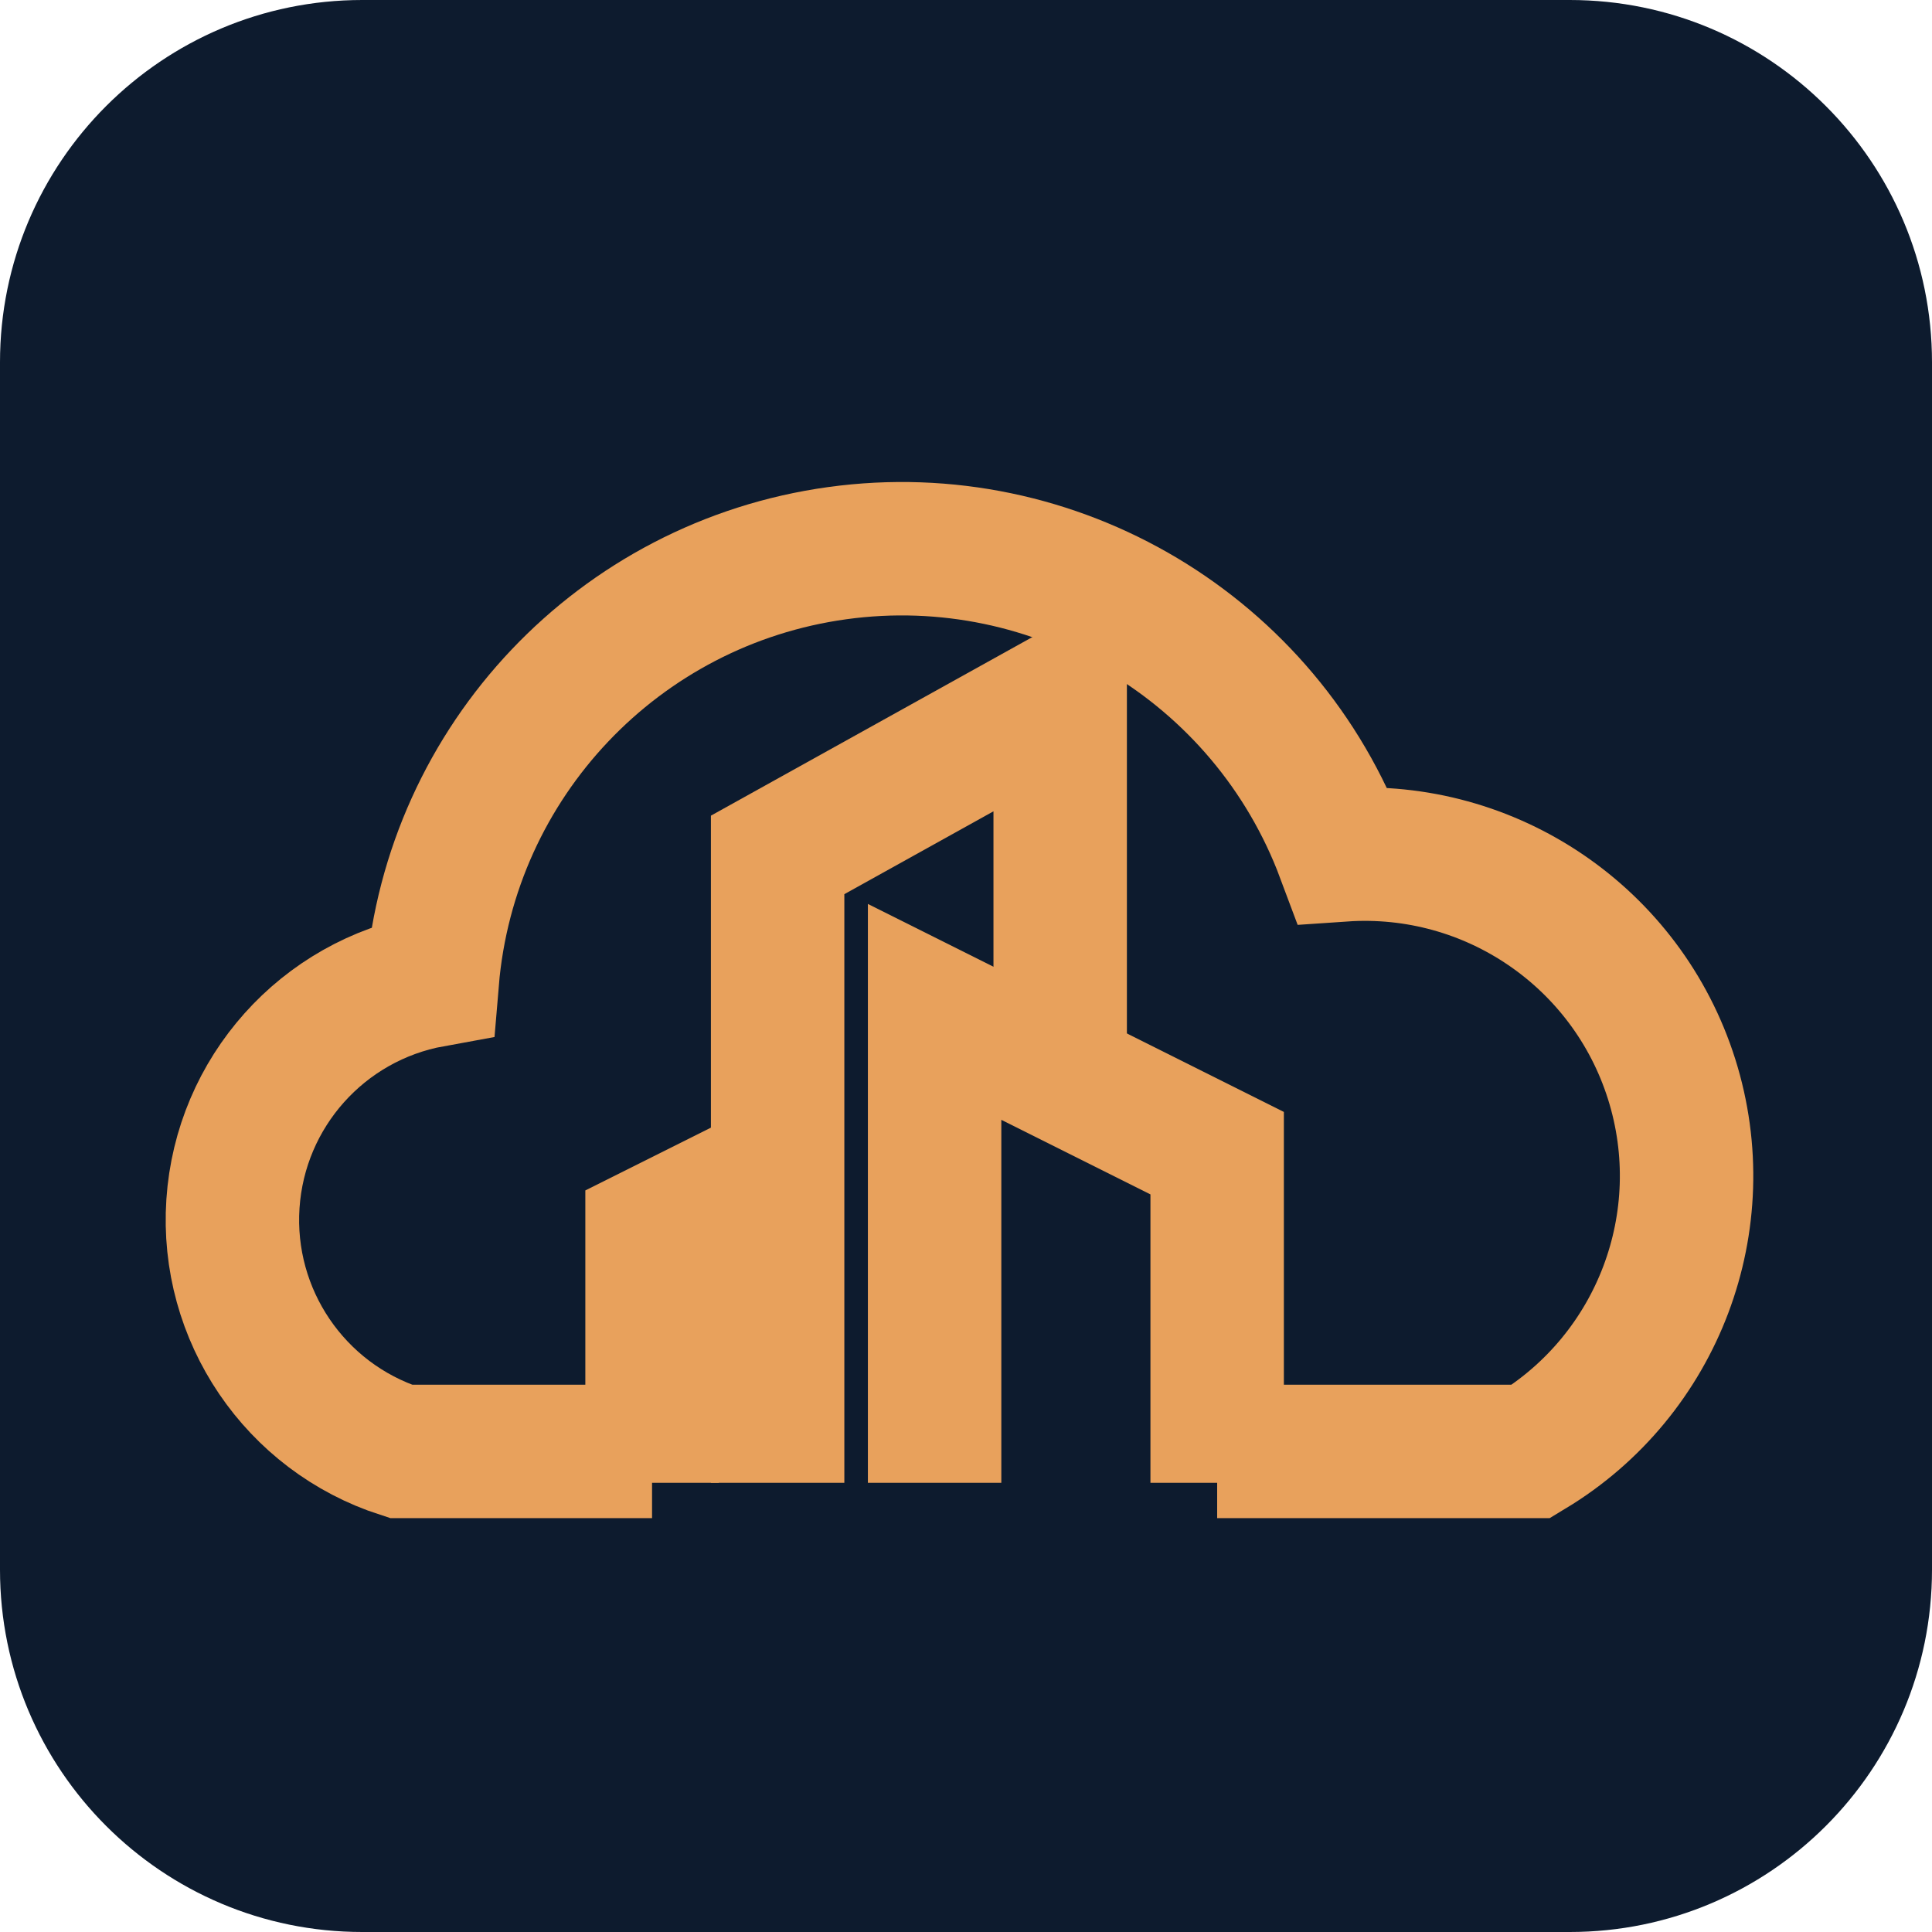
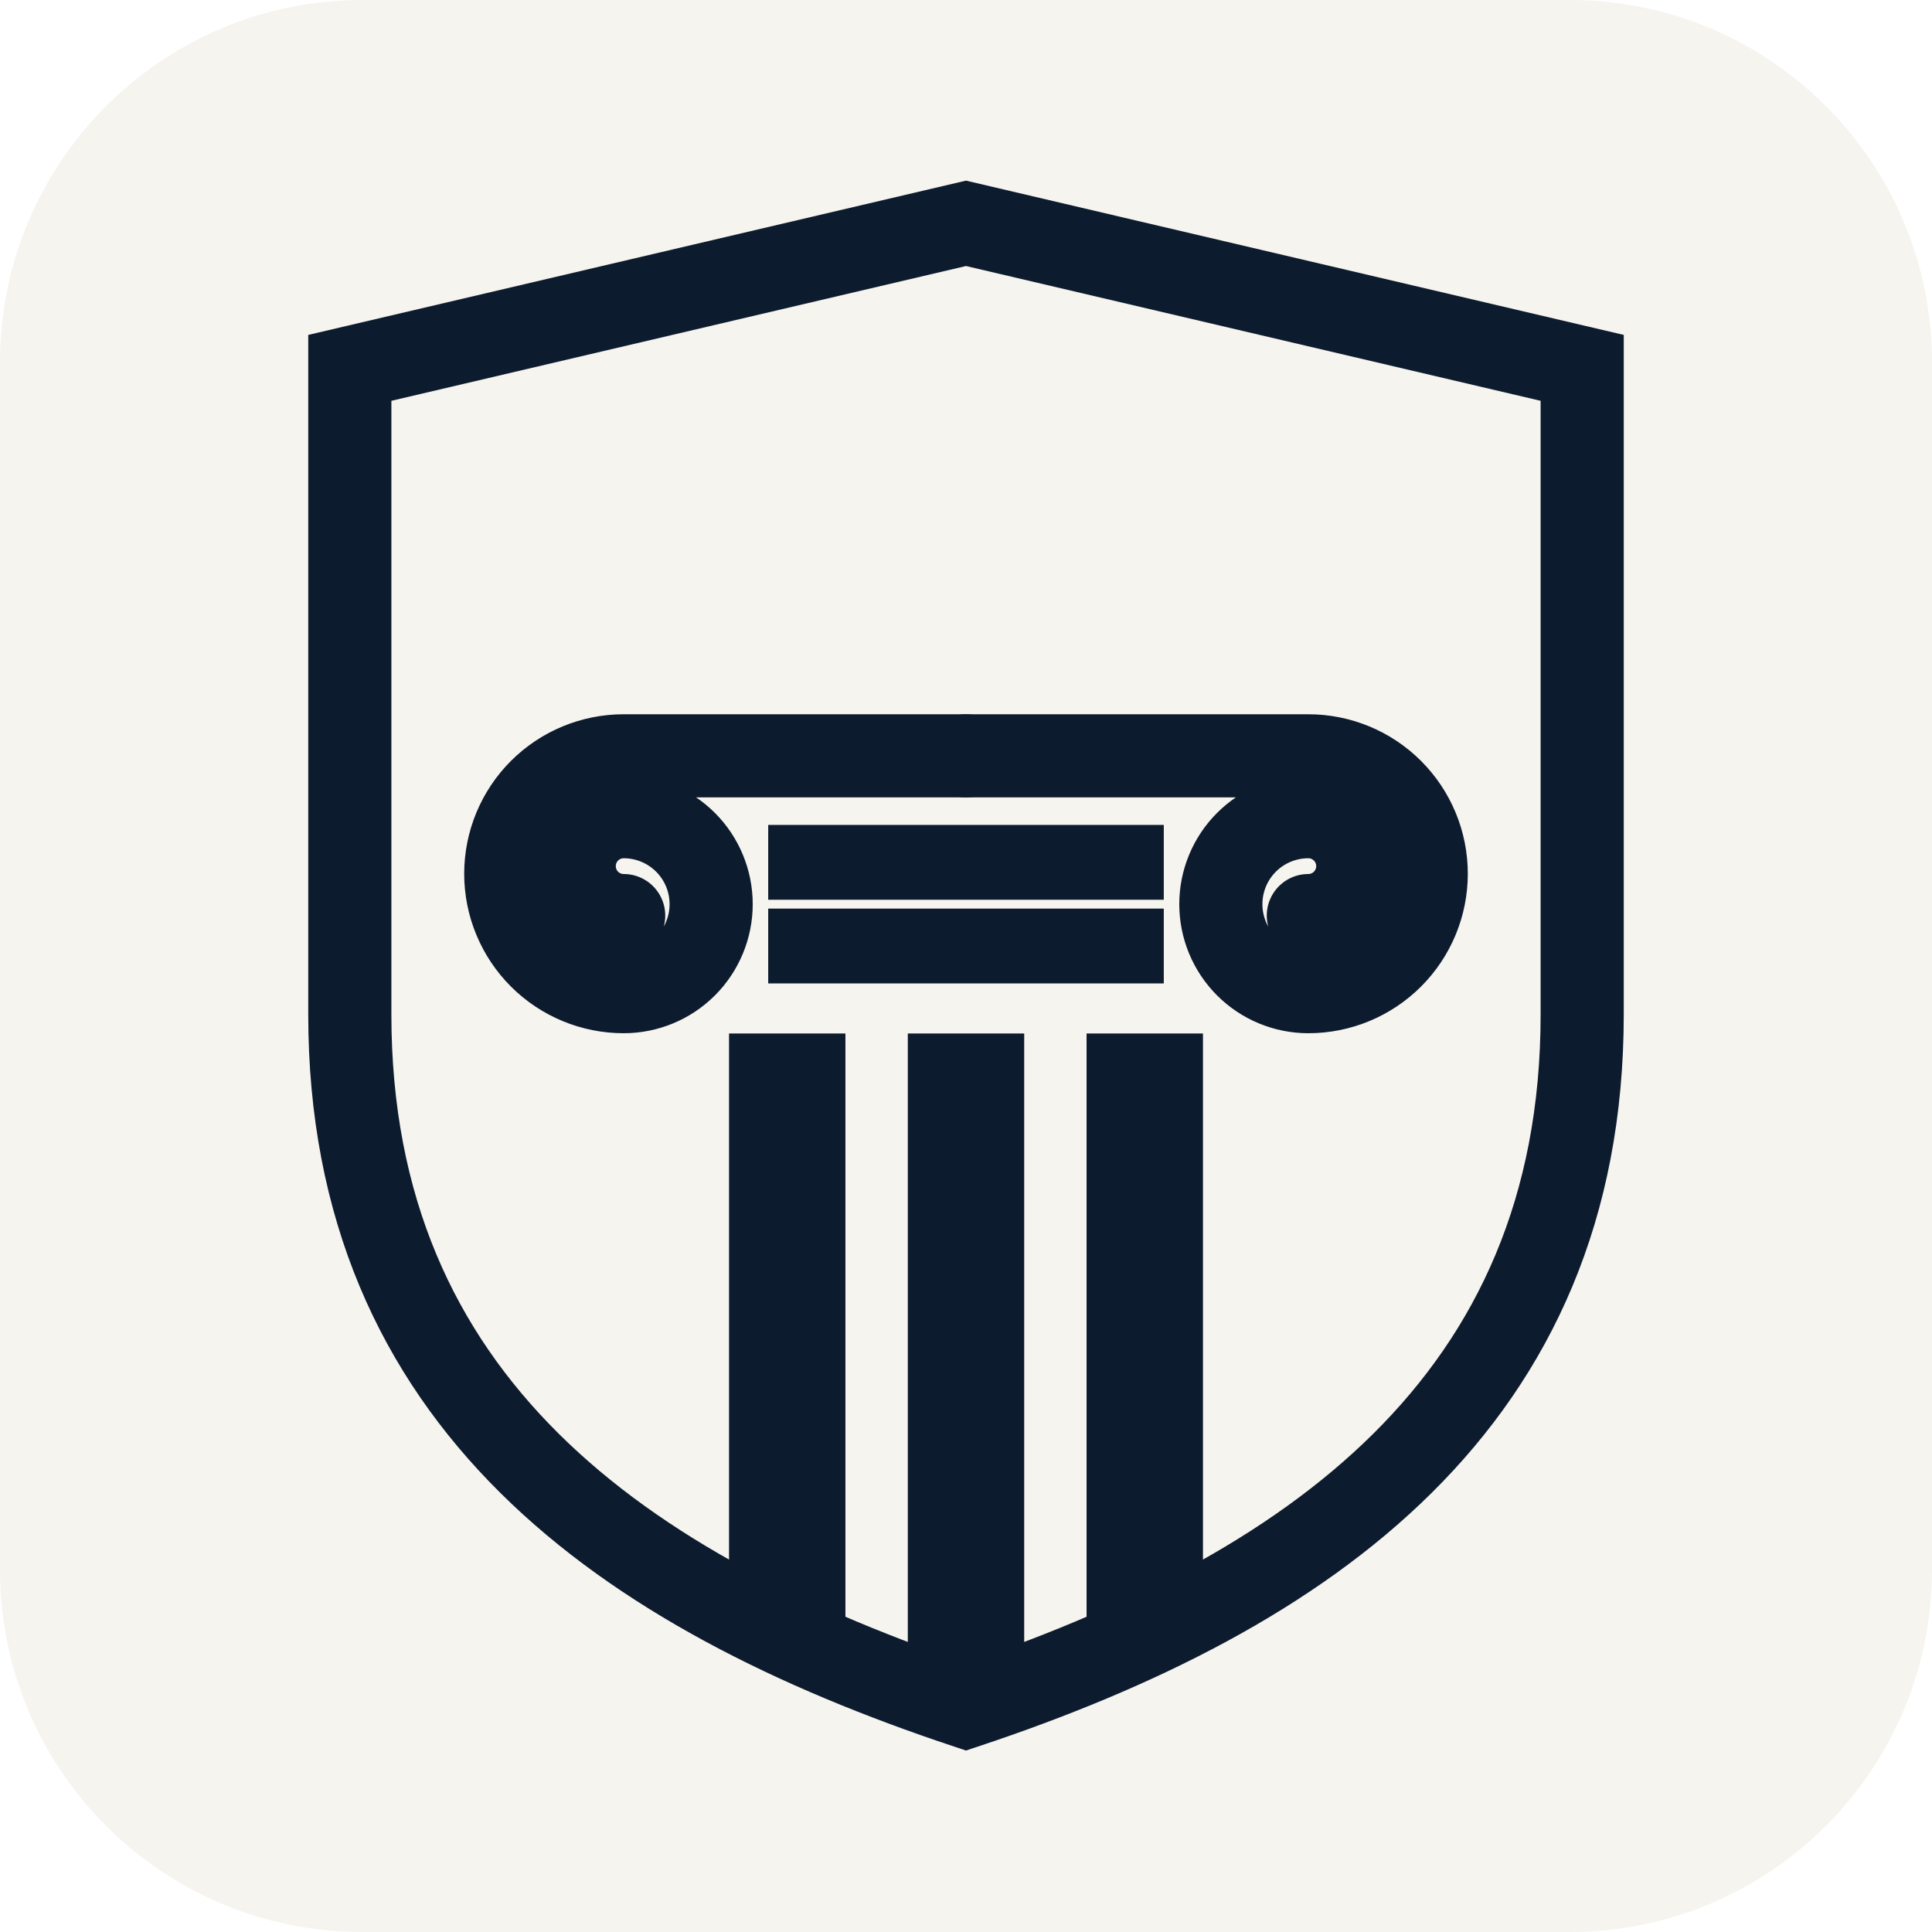
<svg xmlns="http://www.w3.org/2000/svg" viewBox="0 0 64 64">
-   <rect width="64" height="64" rx="12" fill="#0d1b2e" />
-   <g transform="translate(32 33) scale(0.52) translate(-60 -39)" fill="none" stroke="#e8a15c" stroke-width="8.5" stroke-linejoin="miter" stroke-linecap="butt">
-     <path d="M40 68H24A15.5 15.5 0 0 1 26 38A30 30 0 0 1 84 30A20.5 20.5 0 0 1 96 68H76" />
-     <path d="M40 70V54L48 50" />
-     <path d="M48 70V30L66 20V44" />
-     <path d="M58 70V40L76 49V70" />
+   <rect width="64" height="64" rx="12" fill="#f6f4ef" />
+   <g transform="translate(32 32) scale(0.162) translate(-131 -157)">
+     <clipPath id="icon-shield">
+       <path d="M131 5.135L257 34.69V166.913C257 246.246 201 285.135 131 308.468C61 285.135 5 246.246 5 166.913V34.69L131 5.135Z" />
+     </clipPath>
+     <g fill="none" stroke="#0d1b2e">
+       <path clip-path="url(#icon-shield)" d="M94.444 170.801V316.245M131 170.801V316.245M167.555 170.801V316.245" stroke-width="23.8" />
+       <path d="M131 5.135L257 34.69V166.913C257 246.246 201 285.135 131 308.468C61 285.135 5 246.246 5 166.913V34.69L131 5.135Z" stroke-width="17" />
+       <path d="M131 114.023H61C54.605 114.023 48.472 116.564 43.95 121.085C39.429 125.607 36.888 131.74 36.888 138.135C36.888 144.529 39.429 150.662 43.95 155.184C48.472 159.705 54.605 162.246 61 162.246C65.744 162.246 70.294 160.361 73.649 157.006C77.004 153.651 78.888 149.101 78.888 144.357C78.888 139.612 77.004 135.062 73.649 131.707C70.294 128.353 65.744 126.468 61 126.468C58.318 126.468 55.746 127.533 53.85 129.429C51.954 131.326 50.888 133.897 50.888 136.579C50.888 139.261 51.954 141.832 53.85 143.729C55.746 145.625 58.318 146.69 61 146.69" stroke-width="17" stroke-linecap="round" />
+       <path d="M131 114.023H201C207.394 114.023 213.527 116.564 218.049 121.085C222.57 125.607 225.111 131.74 225.111 138.135C225.111 144.529 222.57 150.662 218.049 155.184C213.527 159.705 207.394 162.246 201 162.246C196.255 162.246 191.705 160.361 188.35 157.006C184.995 153.651 183.111 149.101 183.111 144.357C183.111 139.612 184.995 135.062 188.35 131.707C191.705 128.353 196.255 126.468 201 126.468C203.681 126.468 206.253 127.533 208.149 129.429C210.045 131.326 211.111 133.897 211.111 136.579C211.111 139.261 210.045 141.832 208.149 143.729C206.253 145.625 203.681 146.69 201 146.69" stroke-width="17" stroke-linecap="round" />
+       <path d="M90.555 135.801H171.444M90.555 152.912H171.444" stroke-width="15.3" />
+     </g>
  </g>
</svg>
